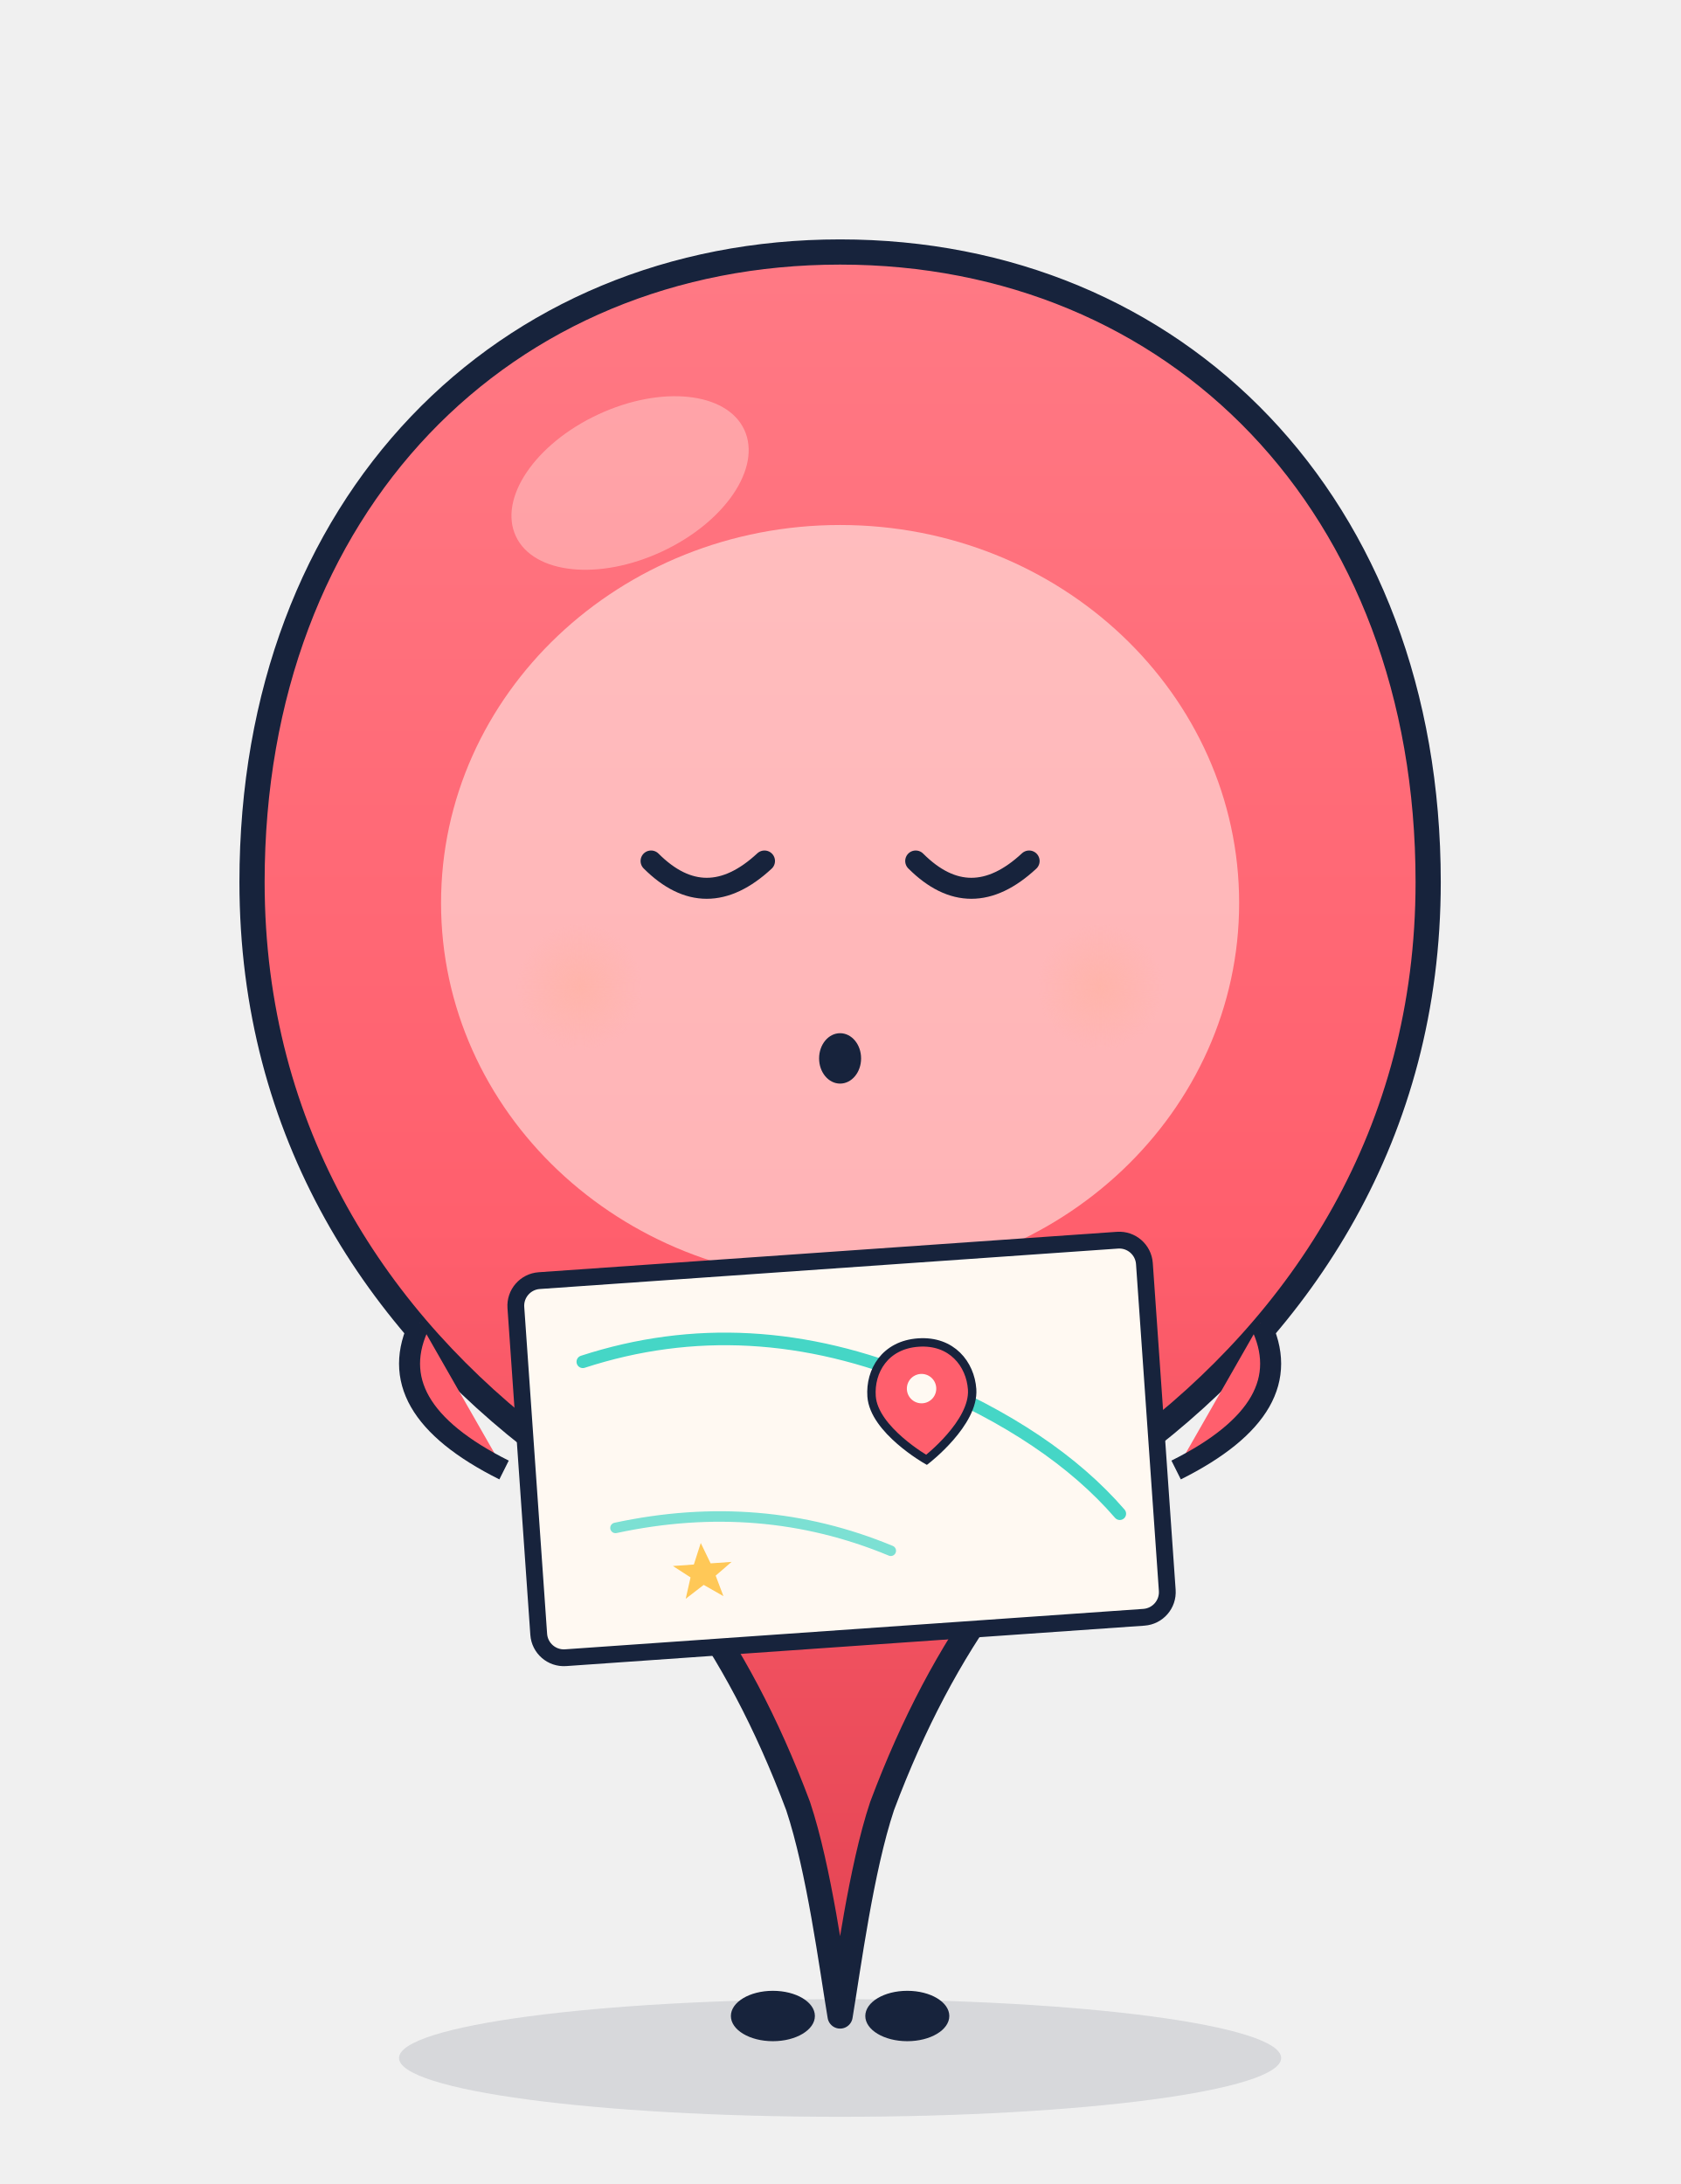
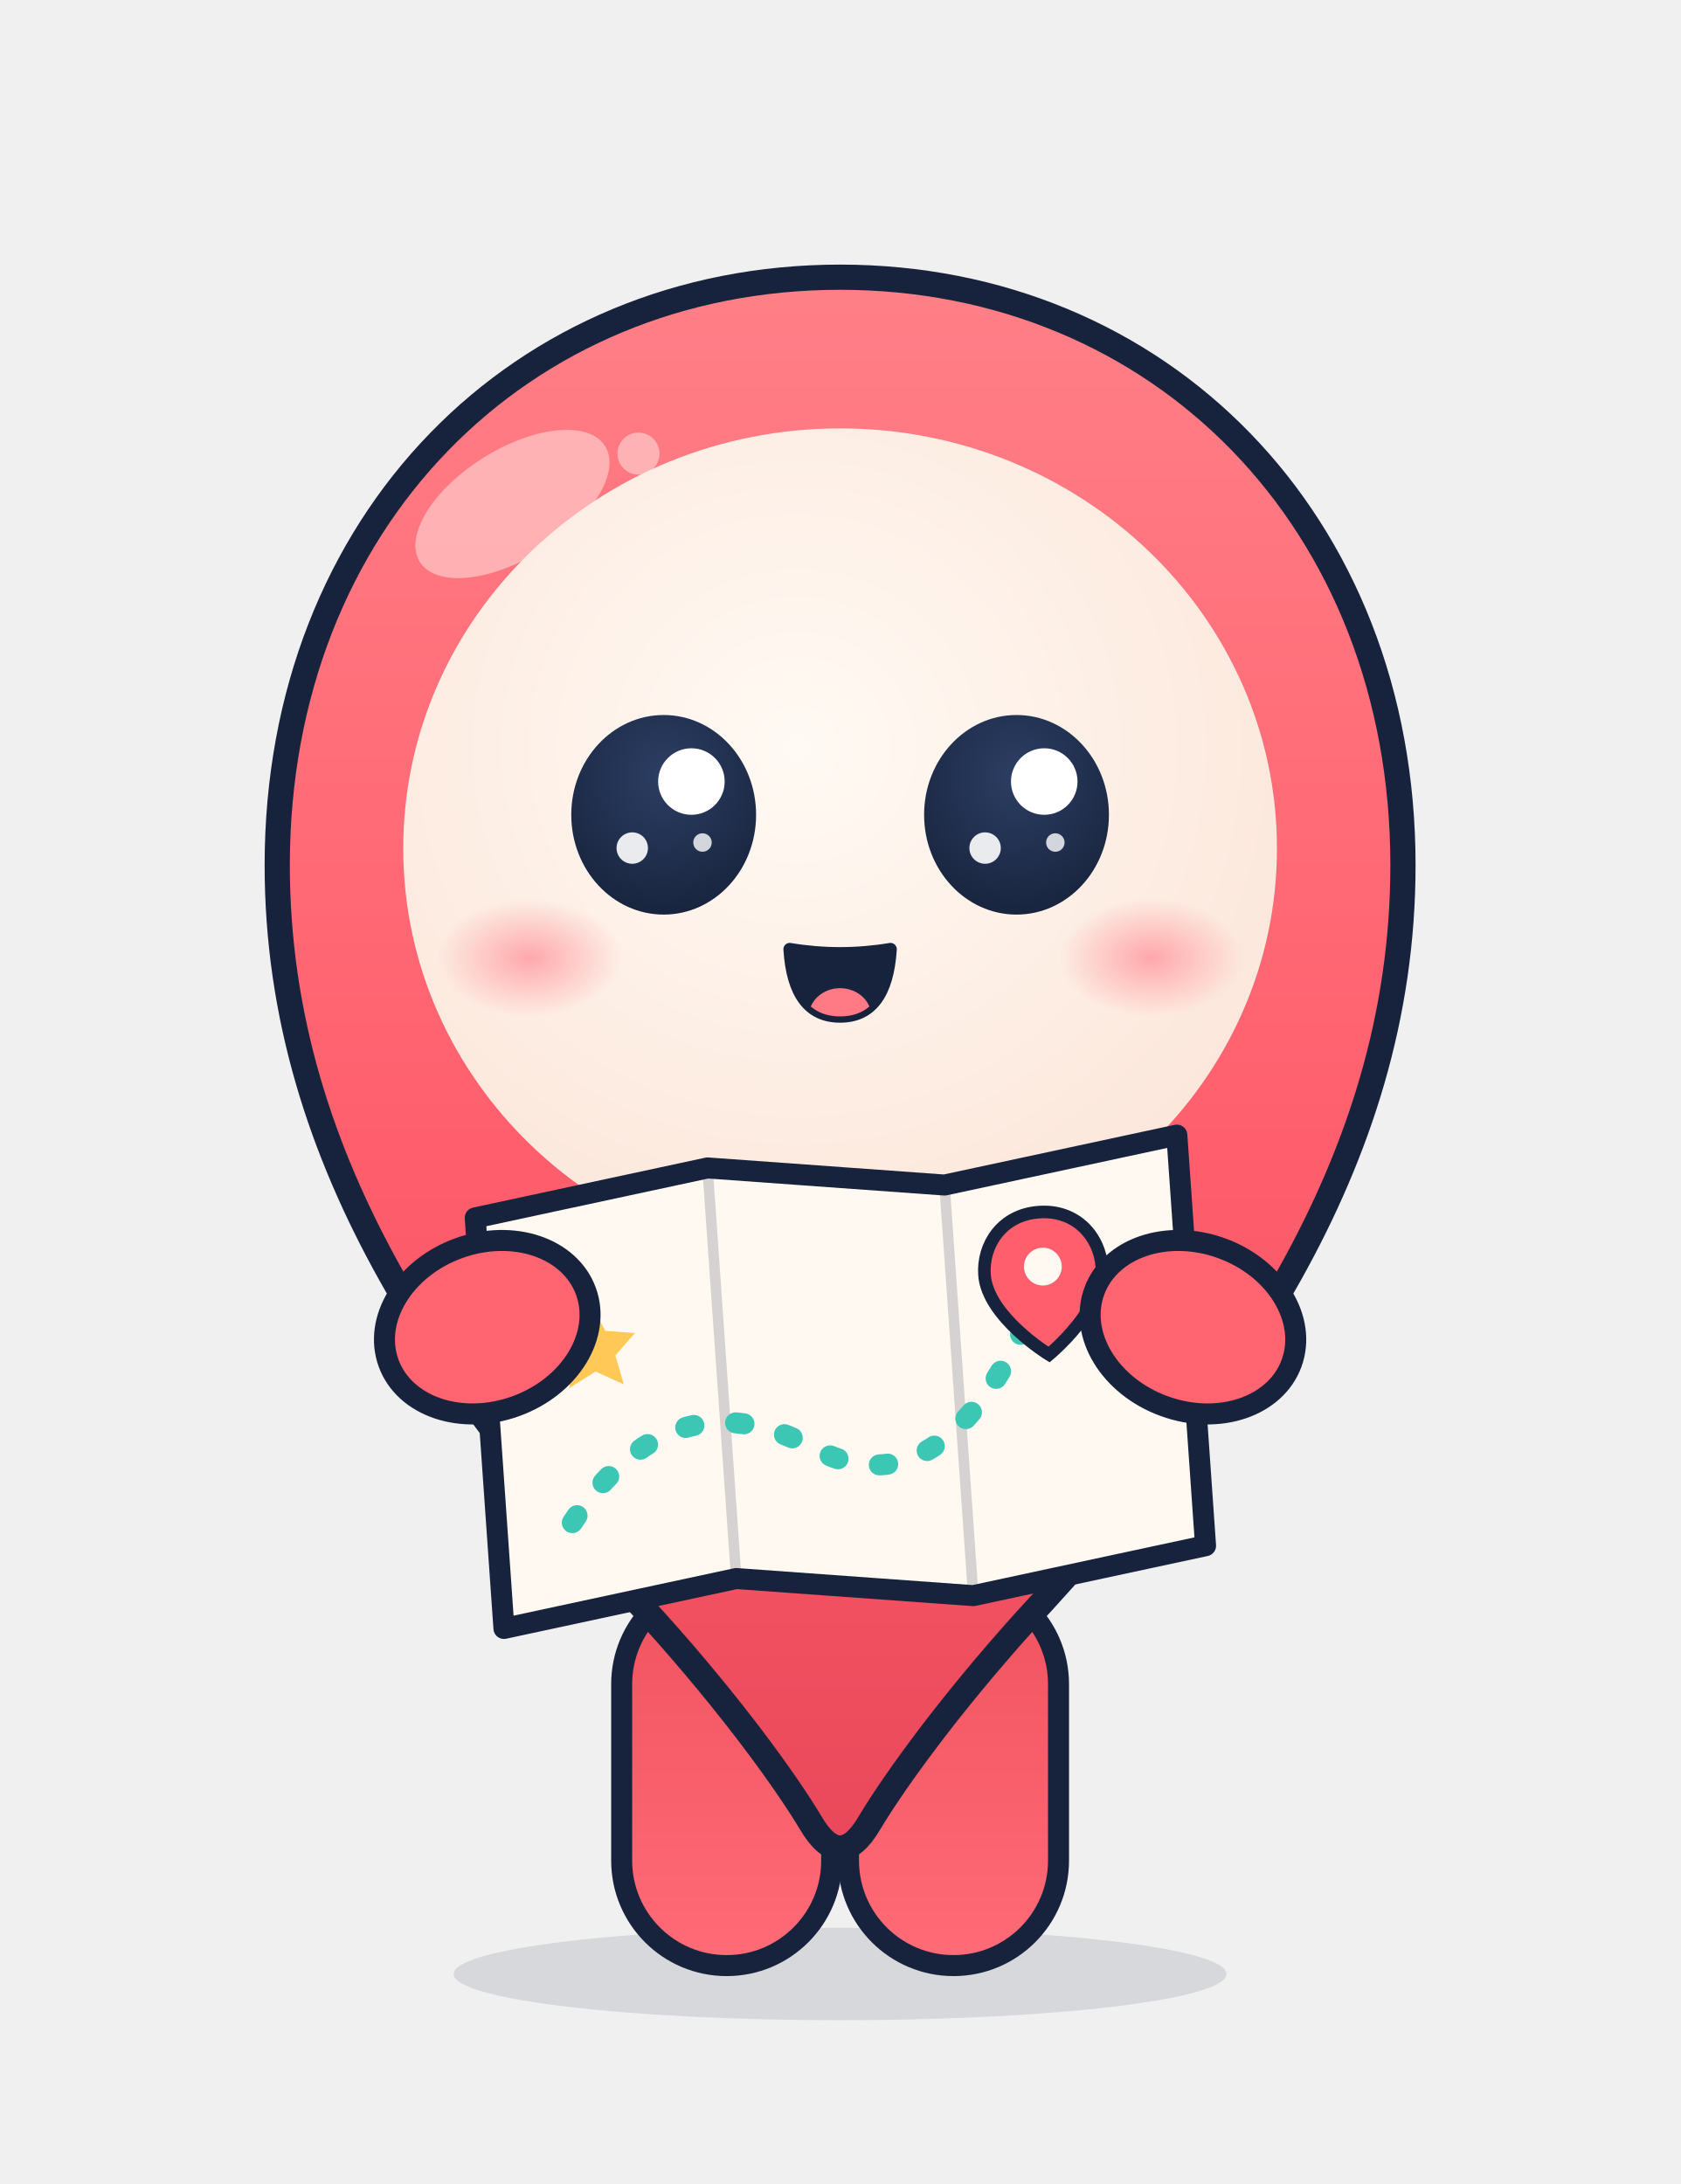
<svg xmlns="http://www.w3.org/2000/svg" viewBox="0 0 400 520" width="400" height="520">
  <defs>
    <linearGradient id="bodyGrad" x1="0" y1="0" x2="0" y2="1">
-       <stop offset="0%" stop-color="#FF7A85" />
+       <stop offset="0%" stop-color="#FF8088" />
      <stop offset="55%" stop-color="#FF5F6D" />
-       <stop offset="100%" stop-color="#E24352" />
+       <stop offset="100%" stop-color="#E9485A" />
    </linearGradient>
-     <linearGradient id="bagGrad" x1="0" y1="0" x2="0" y2="1">
-       <stop offset="0%" stop-color="#5BE0D0" />
-       <stop offset="100%" stop-color="#38C4B4" />
+     <linearGradient id="legGrad" x1="0" y1="0" x2="0" y2="1">
+       <stop offset="0%" stop-color="#F0525F" />
+       <stop offset="100%" stop-color="#FF6B77" />
    </linearGradient>
-     <radialGradient id="lensGrad" cx="0.35" cy="0.35" r="0.75">
-       <stop offset="0%" stop-color="#2E3F5E" />
-       <stop offset="70%" stop-color="#17233C" />
-       <stop offset="100%" stop-color="#0B1424" />
+     <radialGradient id="faceGrad" cx="0.45" cy="0.38" r="0.65">
+       <stop offset="0%" stop-color="#FFFAF4" />
+       <stop offset="100%" stop-color="#FCE6DA" />
    </radialGradient>
-     <radialGradient id="lensGlass" cx="0.35" cy="0.35" r="0.55">
-       <stop offset="0%" stop-color="#8FD9FF" stop-opacity="0.9" />
-       <stop offset="60%" stop-color="#3B6A9E" stop-opacity="0.5" />
+     <linearGradient id="camGrad" x1="0" y1="0" x2="0" y2="1">
+       <stop offset="0%" stop-color="#7BE6D6" />
+       <stop offset="100%" stop-color="#3CC6B4" />
+     </linearGradient>
+     <radialGradient id="eyeGrad" cx="0.5" cy="0.3" r="0.75">
+       <stop offset="0%" stop-color="#2C3E63" />
+       <stop offset="100%" stop-color="#17233C" />
+     </radialGradient>
+     <radialGradient id="lensGlass" cx="0.35" cy="0.35" r="0.6">
+       <stop offset="0%" stop-color="#8FD9FF" stop-opacity="0.95" />
+       <stop offset="60%" stop-color="#3B6A9E" stop-opacity="0.55" />
      <stop offset="100%" stop-color="#17233C" stop-opacity="0" />
    </radialGradient>
    <radialGradient id="cheekGrad" cx="0.5" cy="0.5" r="0.5">
-       <stop offset="0%" stop-color="#FFB4A8" stop-opacity="0.85" />
-       <stop offset="100%" stop-color="#FFB4A8" stop-opacity="0" />
+       <stop offset="0%" stop-color="#FF8A94" stop-opacity="0.7" />
+       <stop offset="100%" stop-color="#FF8A94" stop-opacity="0" />
    </radialGradient>
  </defs>
-   <ellipse cx="200" cy="490" rx="105" ry="14" fill="#17233C" opacity="0.12" />
-   <path d="M 200 60 C 120 60, 60 120, 60 210 C 60 270, 90 315, 130 345 C 155 365, 175 390, 190 430 C 195 445, 198 468, 200 480 C 202 468, 205 445, 210 430 C 225 390, 245 365, 270 345 C 310 315, 340 270, 340 210 C 340 120, 280 60, 200 60 Z" fill="url(#bodyGrad)" stroke="#17233C" stroke-width="6" stroke-linejoin="round" />
-   <ellipse cx="200" cy="215" rx="95" ry="90" fill="#FFF9F2" opacity="0.55" />
-   <path d="M 155 205 Q 168 218 182 205" fill="none" stroke="#17233C" stroke-width="5" stroke-linecap="round" />
-   <path d="M 218 205 Q 231 218 245 205" fill="none" stroke="#17233C" stroke-width="5" stroke-linecap="round" />
-   <circle cx="138" cy="235" r="15" fill="url(#cheekGrad)" />
-   <circle cx="262" cy="235" r="15" fill="url(#cheekGrad)" />
-   <ellipse cx="200" cy="252" rx="5" ry="6" fill="#17233C" />
-   <g transform="translate(200 340) rotate(-4)">
-     <rect x="-75" y="-40" width="150" height="90" rx="6" fill="#FFF9F2" stroke="#17233C" stroke-width="4" />
-     <path d="M -60 -20 Q -20 -30 20 -10 Q 50 5 65 25" fill="none" stroke="#45D6C6" stroke-width="3" stroke-linecap="round" />
-     <path d="M -55 20 Q -20 15 10 30" fill="none" stroke="#45D6C6" stroke-width="2.5" stroke-linecap="round" opacity="0.7" />
-     <g transform="translate(20 -5)">
-       <path d="M 0 -14 C -8 -14, -12 -8, -12 -2 C -12 6, 0 14, 0 14 C 0 14, 12 6, 12 -2 C 12 -8, 8 -14, 0 -14 Z" fill="#FF5F6D" stroke="#17233C" stroke-width="2" />
-       <circle cx="0" cy="-3" r="3.5" fill="#FFF9F2" />
+   <g transform="translate(0 16)">
+     <ellipse cx="200" cy="454" rx="92" ry="11" fill="#17233C" opacity="0.12" />
+     <rect x="148" y="360" width="50" height="92" rx="25" fill="url(#legGrad)" stroke="#17233C" stroke-width="5" />
+     <rect x="202" y="360" width="50" height="92" rx="25" fill="url(#legGrad)" stroke="#17233C" stroke-width="5" />
+     <path d="M 200 50 C 124 50, 66 108, 66 190 C 66 262, 108 318, 156 370 C 174 390, 187 408, 193 418 Q 200 430 207 418 C 213 408, 226 390, 244 370 C 292 318, 334 262, 334 190 C 334 108, 276 50, 200 50 Z" fill="url(#bodyGrad)" stroke="#17233C" stroke-width="6" stroke-linejoin="round" />
+     <ellipse cx="122" cy="104" rx="26" ry="13" fill="#FFF9F2" opacity="0.45" transform="rotate(-32 122 104)" />
+     <circle cx="152" cy="92" r="5" fill="#FFF9F2" opacity="0.45" />
+     <ellipse cx="200" cy="186" rx="104" ry="100" fill="url(#faceGrad)" />
+     <ellipse cx="158" cy="178" rx="22" ry="23.76" fill="url(#eyeGrad)" />
+     <circle cx="164.6" cy="170.08" r="7.92" fill="#FFFFFF" />
+     <circle cx="150.52" cy="185.92" r="3.74" fill="#FFFFFF" opacity="0.9" />
+     <circle cx="167.24" cy="184.6" r="2.2" fill="#FFFFFF" opacity="0.8" />
+     <ellipse cx="242" cy="178" rx="22" ry="23.76" fill="url(#eyeGrad)" />
+     <circle cx="248.6" cy="170.08" r="7.92" fill="#FFFFFF" />
+     <circle cx="234.52" cy="185.92" r="3.74" fill="#FFFFFF" opacity="0.9" />
+     <circle cx="251.24" cy="184.6" r="2.2" fill="#FFFFFF" opacity="0.8" />
+     <ellipse cx="126" cy="212" rx="22" ry="14" fill="url(#cheekGrad)" />
+     <ellipse cx="274" cy="212" rx="22" ry="14" fill="url(#cheekGrad)" />
+     <clipPath id="mouthClip">
+       <path d="M 188 210 Q 200 212 212 210 Q 211 226 200 226 Q 189 226 188 210 Z" />
+     </clipPath>
+     <path d="M 188 210 Q 200 212 212 210 Q 211 226 200 226 Q 189 226 188 210 Z" fill="#17233C" stroke="#17233C" stroke-width="3" stroke-linejoin="round" />
+     <ellipse cx="200" cy="226" rx="7.44" ry="6.72" fill="#FF7A85" clip-path="url(#mouthClip)" />
+     <g transform="translate(200 312) rotate(-4)">
+       <path d="M -84 -44 L -28 -52 L 28 -44 L 84 -52 L 84 46 L 28 54 L -28 46 L -84 54 Z" fill="#FFF9F2" stroke="#17233C" stroke-width="5" stroke-linejoin="round" />
+       <path d="M -28 -52 L -28 46 M 28 -44 L 28 54" stroke="#17233C" stroke-width="2.5" opacity="0.18" />
+       <path d="M -66 30 Q -40 -4 -8 16 Q 20 34 44 -8" fill="none" stroke="#3CC6B4" stroke-width="5" stroke-linecap="round" stroke-dasharray="2 10" />
+       <g transform="translate(50 -20)">
+         <path d="M 0 -16 C -9 -16, -14 -9, -14 -2 C -14 8, 0 18, 0 18 C 0 18, 14 8, 14 -2 C 14 -9, 9 -16, 0 -16 Z" fill="#FF5F6D" stroke="#17233C" stroke-width="3" />
+         <circle cx="0" cy="-3" r="4.5" fill="#FFF9F2" />
+       </g>
+       <path d="M -58 -22 l 3 7 l 7 1 l -5 5 l 1.5 7 l -6.5 -3.5 l -6.5 3.5 l 1.5 -7 l -5 -5 l 7 -1 z" fill="#FFC857" />
    </g>
-     <path d="M -35 25 l 2 5 l 5 0 l -4 3 l 1.5 5 l -4.5 -3 l -4.5 3 l 1.5 -5 l -4 -3 l 5 0 z" fill="#FFC857" />
+     <ellipse cx="116" cy="300" rx="25" ry="20" transform="rotate(-20 116 300)" fill="#FF6470" stroke="#17233C" stroke-width="5" />
+     <ellipse cx="284" cy="300" rx="25" ry="20" transform="rotate(20 284 300)" fill="#FF6470" stroke="#17233C" stroke-width="5" />
  </g>
-   <path d="M 100 315 Q 90 335 120 350" fill="#FF5F6D" stroke="#17233C" stroke-width="5" stroke-linejoin="round" />
-   <path d="M 300 315 Q 310 335 280 350" fill="#FF5F6D" stroke="#17233C" stroke-width="5" stroke-linejoin="round" />
-   <ellipse cx="150" cy="115" rx="30" ry="18" fill="#FFF9F2" opacity="0.35" transform="rotate(-25 150 115)" />
-   <ellipse cx="184" cy="480" rx="10" ry="6" fill="#17233C" />
-   <ellipse cx="216" cy="480" rx="10" ry="6" fill="#17233C" />
</svg>
